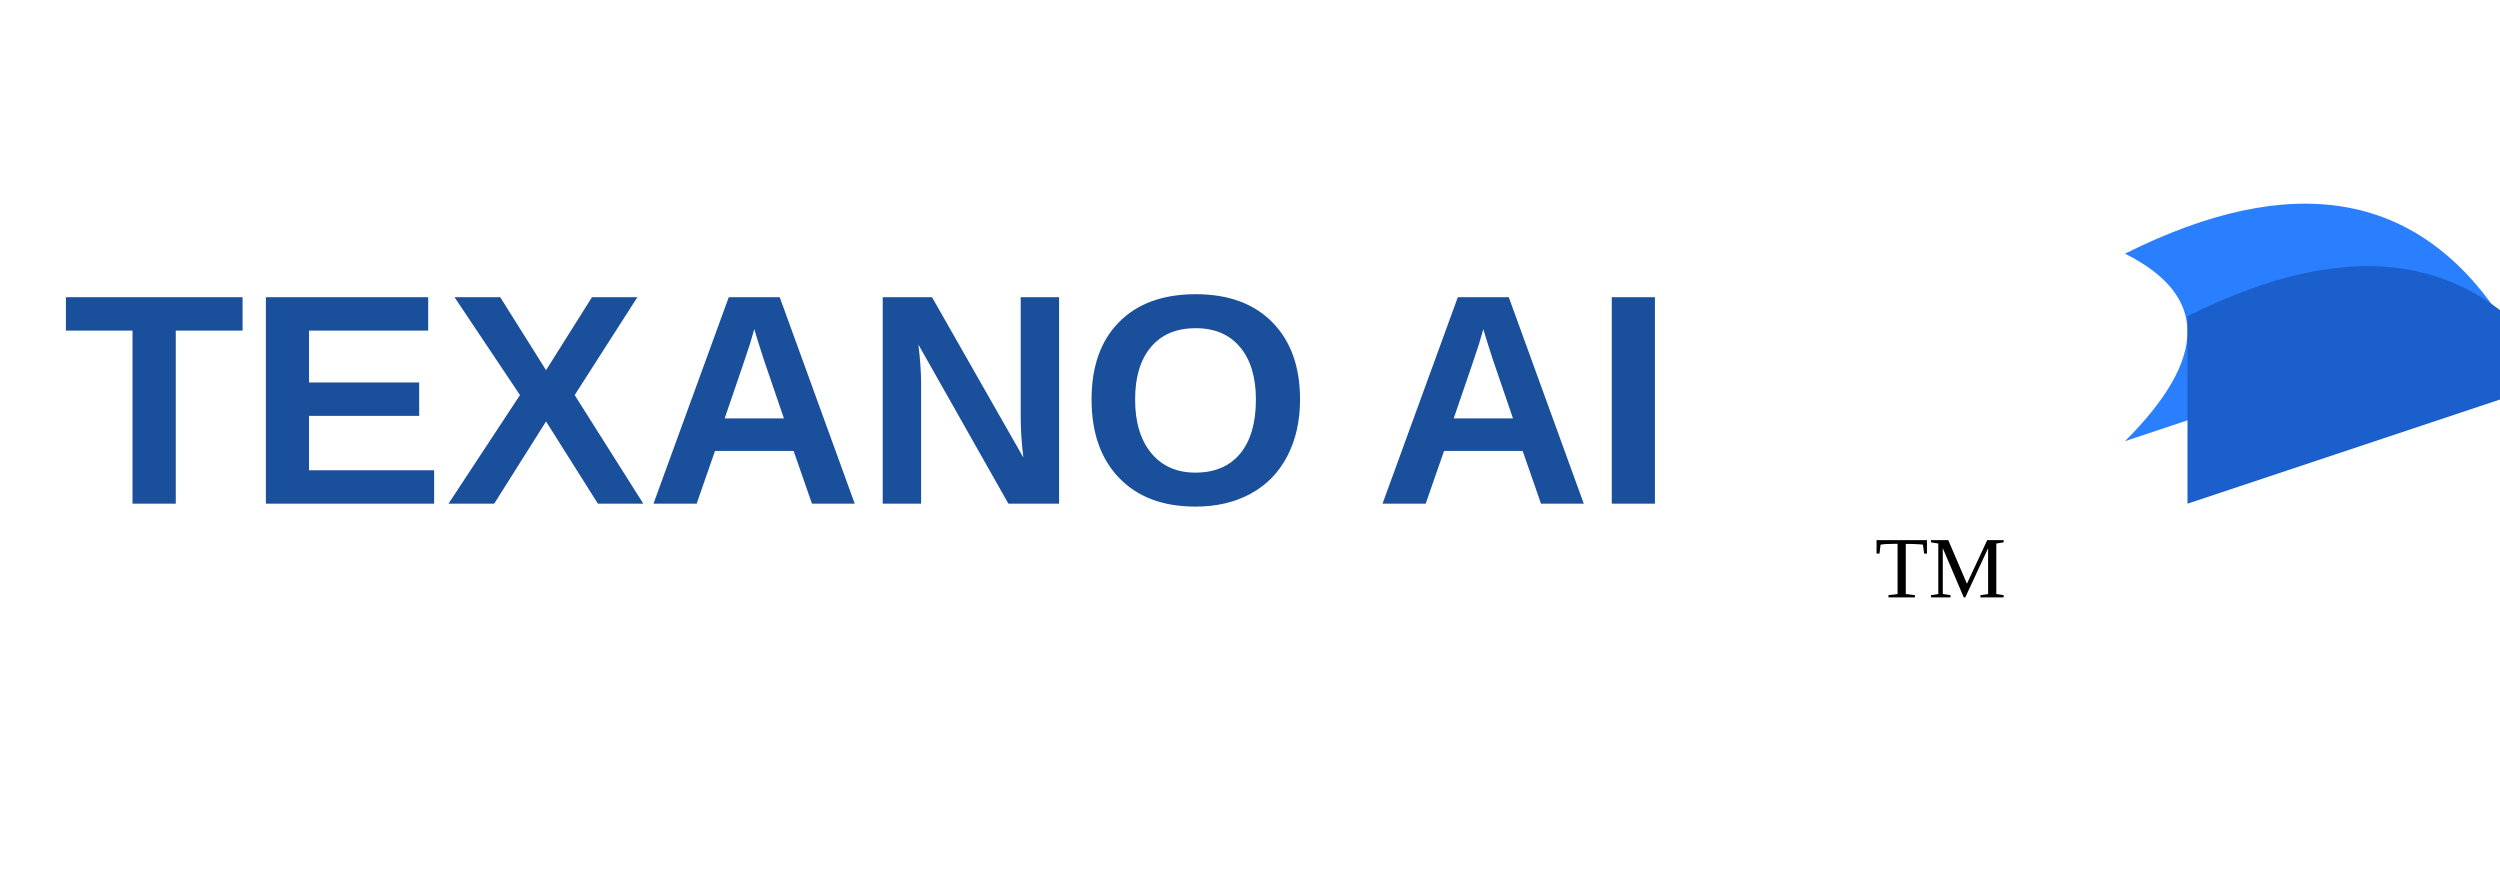
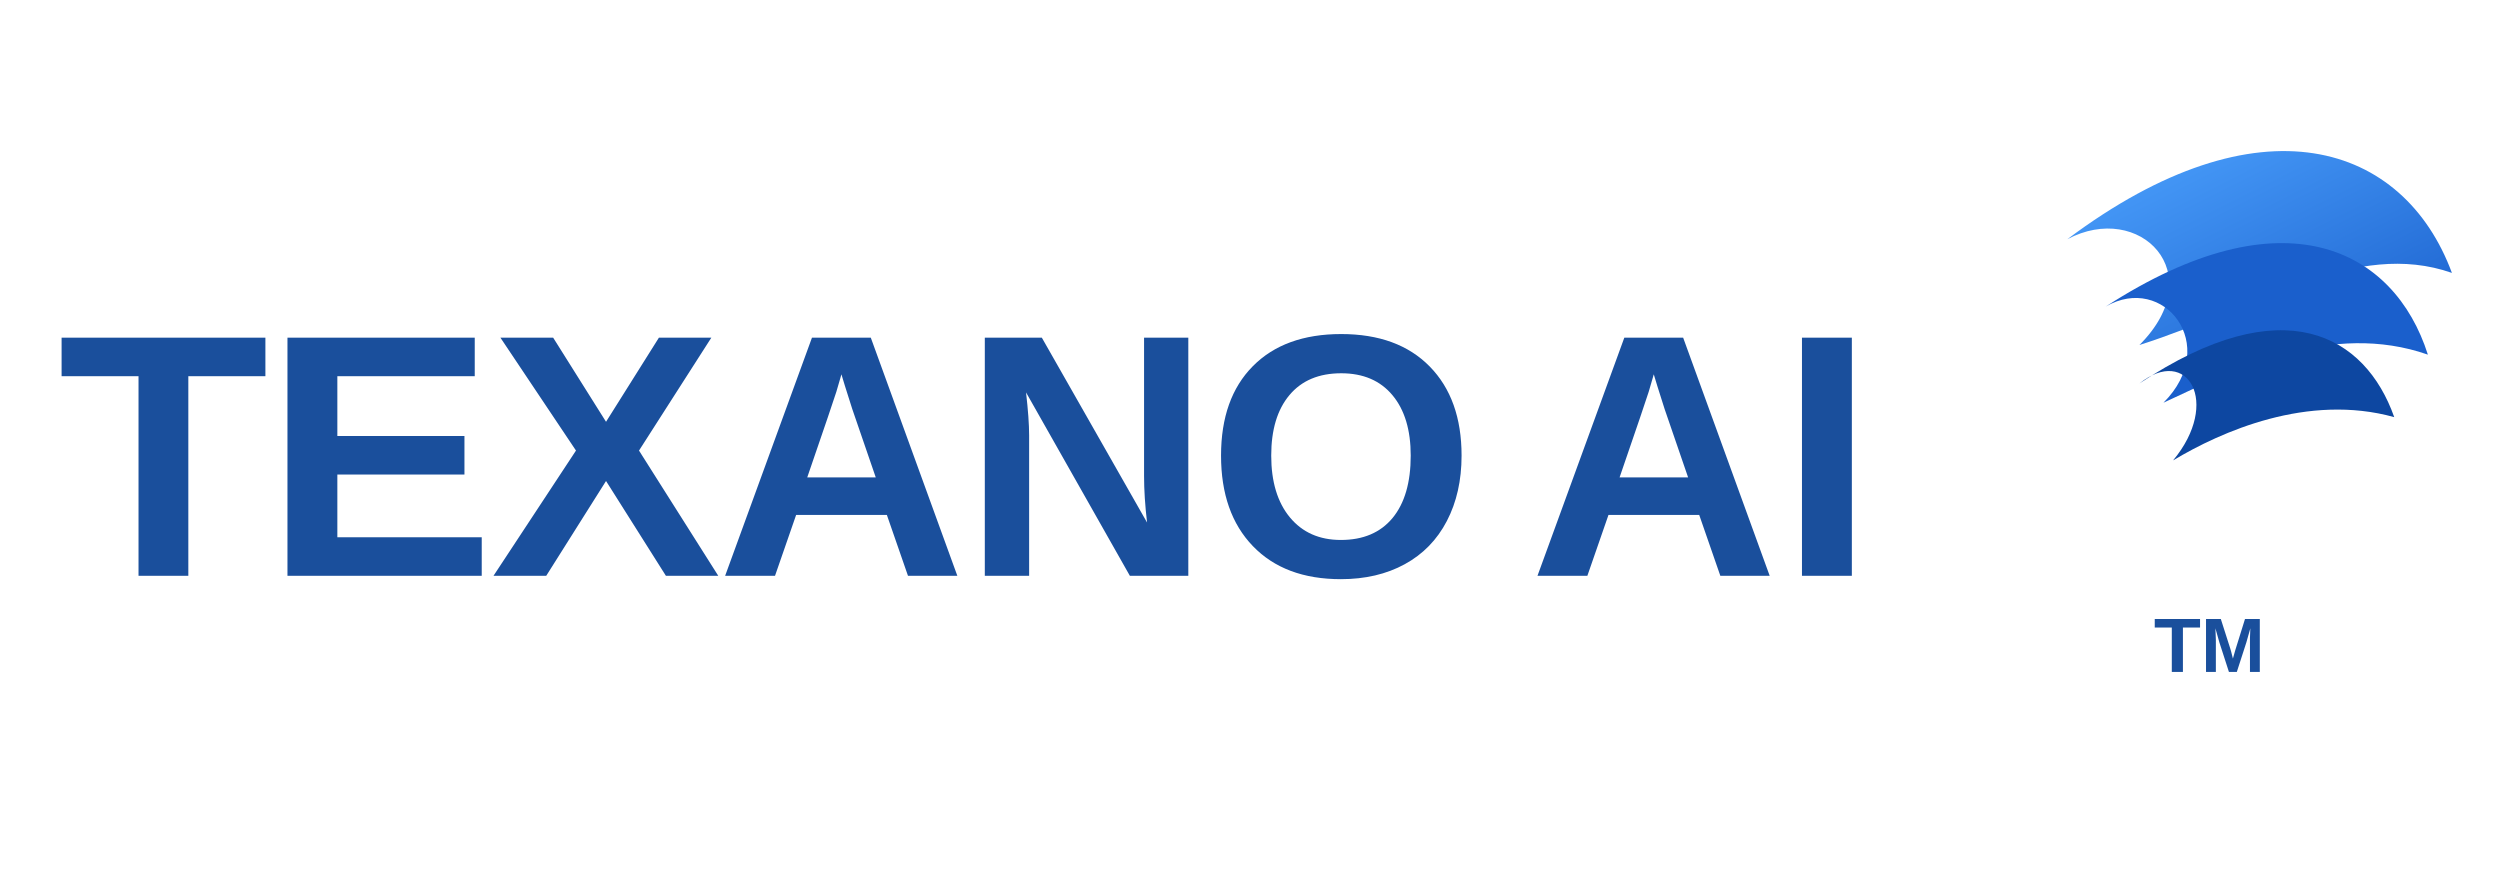
- <svg xmlns="http://www.w3.org/2000/svg" viewBox="0 0 400 140" width="204" height="72">
-   <style>.text { font-family: Arial, sans-serif; font-weight: bold; font-size: 48px; fill: #1a4f9c; }.tm { font-size: 14px; }</style>
-   <text x="10" y="80" class="text">TEXANO</text>
-   <text x="220" y="80" class="text">AI</text>
-   <text x="300" y="95" class="tm">TM</text>
-   <path d="M340 40 Q380 20 400 50 Q370 60 340 70 Q360 50 340 40" fill="#2a7fff" />
-   <path d="M350 50 Q390 30 410 60 Q380 70 350 80" fill="#1a5fcc" />
+ <svg xmlns="http://www.w3.org/2000/svg" viewBox="0 0 520 180" width="204" height="72">
+   <defs>
+     <linearGradient id="wing" x1="0%" y1="0%" x2="100%" y2="100%">
+       <stop offset="0%" style="stop-color:#4da3ff" />
+       <stop offset="100%" style="stop-color:#1a5fcc" />
+     </linearGradient>
+   </defs>
+   <text x="12" y="118" font-family="Arial, Helvetica, sans-serif" font-weight="700" font-size="72" fill="#1a4f9c" letter-spacing="-1">TEXANO</text>
+   <text x="318" y="118" font-family="Arial, Helvetica, sans-serif" font-weight="700" font-size="72" fill="#1a4f9c">AI</text>
+   <text x="448" y="138" font-family="Arial, Helvetica, sans-serif" font-weight="600" font-size="16" fill="#1a4f9c">TM</text>
+   <path d="M430 48 C470 18, 500 28, 510 55 C490 48, 470 62, 445 70 C460 55, 445 40, 430 48Z" fill="url(#wing)" />
+   <path d="M438 62 C475 38, 498 50, 505 72 C485 65, 465 75, 450 82 C462 70, 450 55, 438 62Z" fill="#1a5fcc" />
+   <path d="M445 78 C475 58, 492 68, 498 85 C480 80, 462 88, 452 94 C462 82, 455 70, 445 78Z" fill="#0d47a1" />
</svg>
